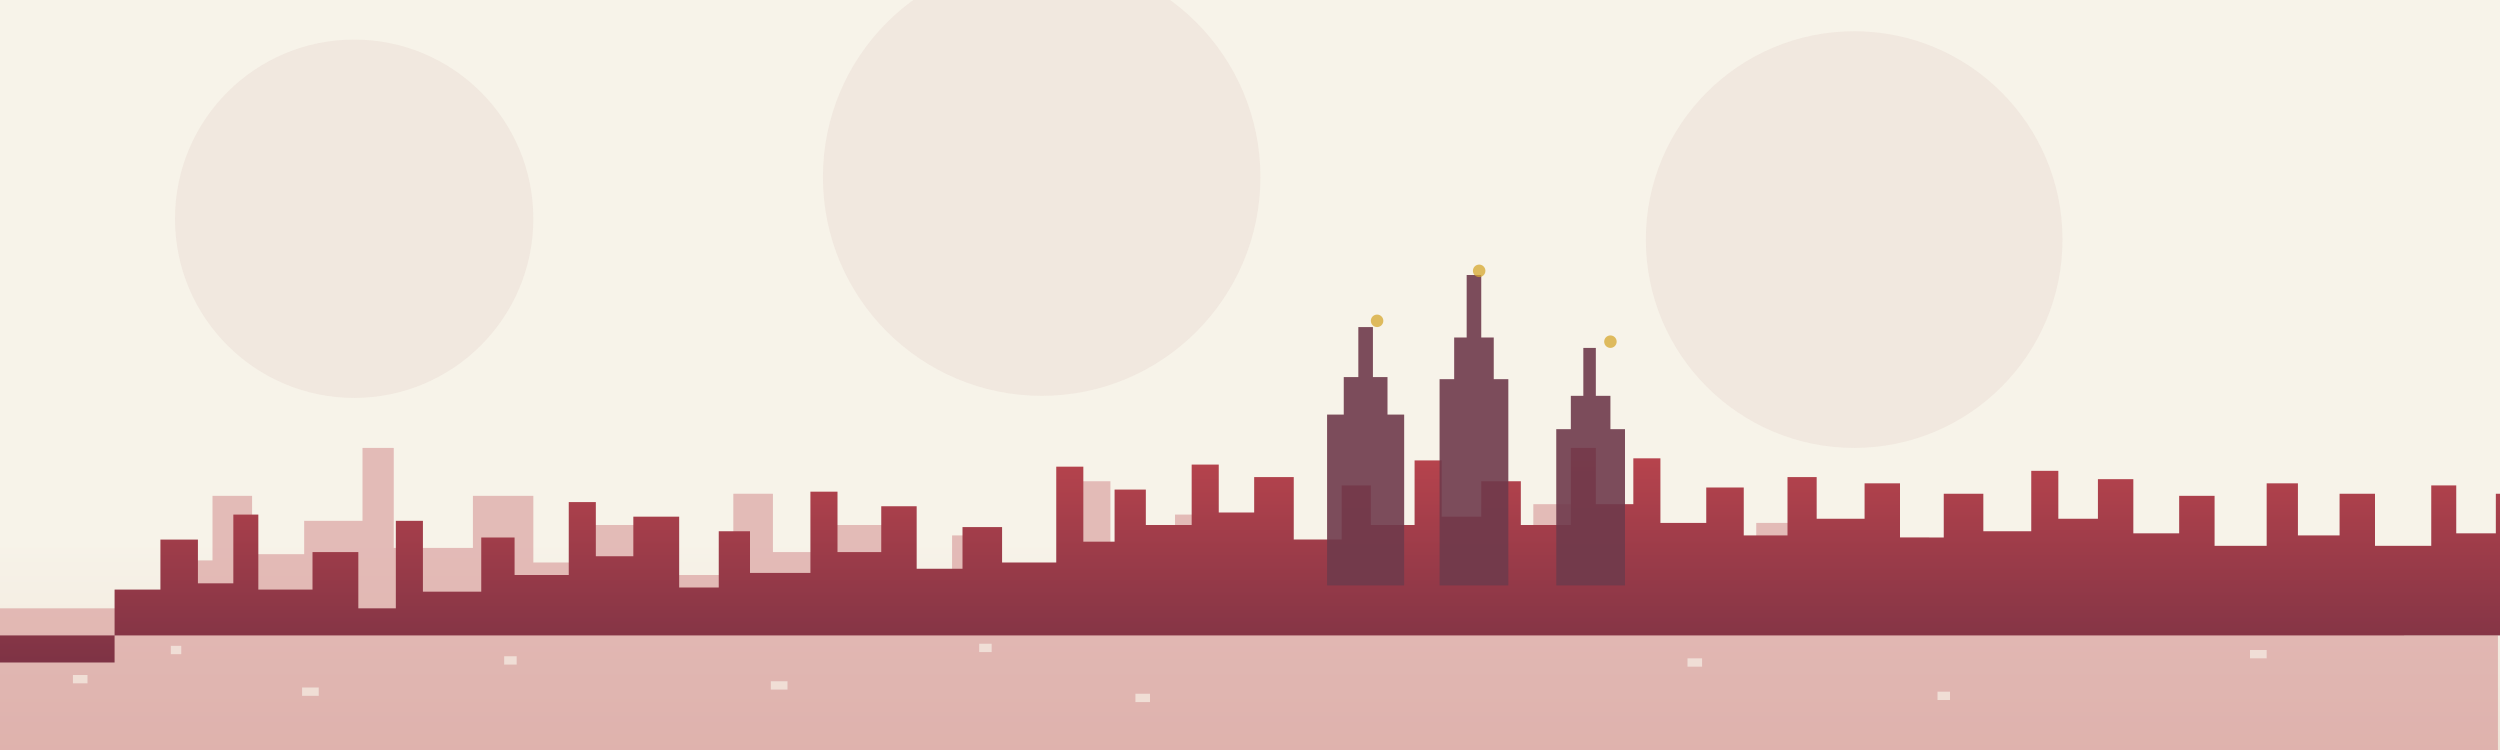
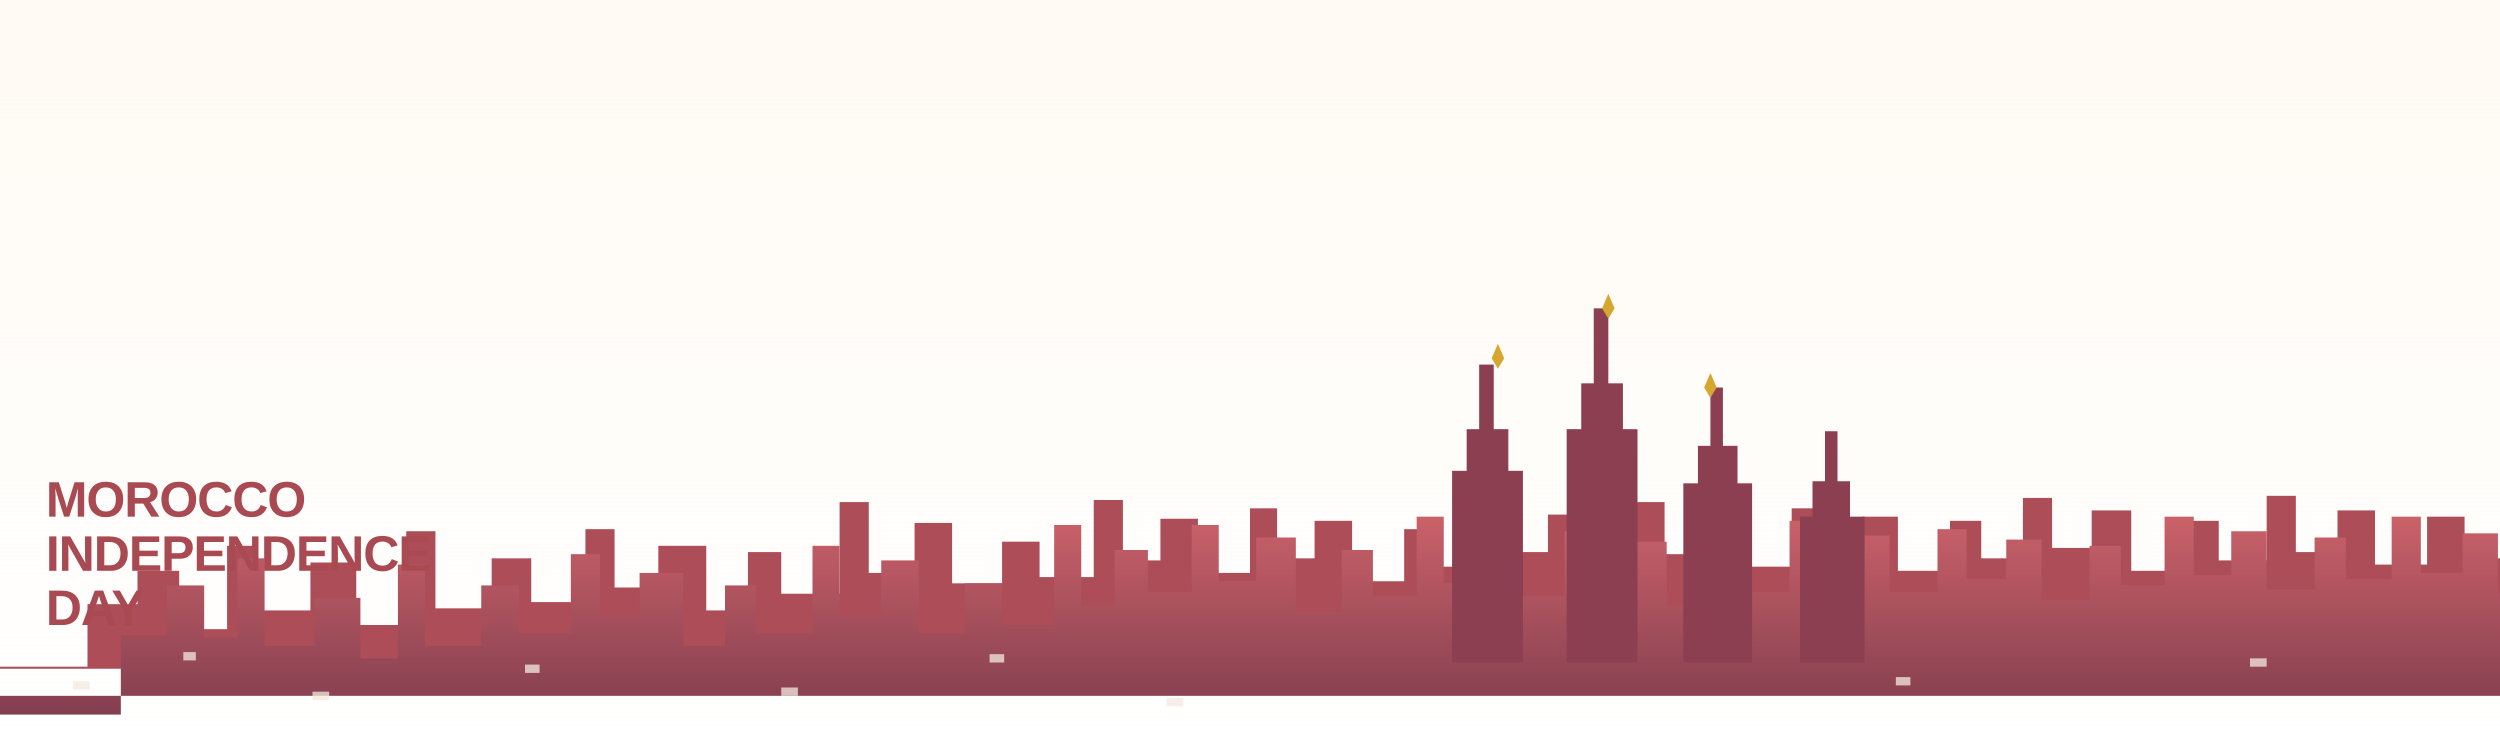
<svg xmlns="http://www.w3.org/2000/svg" viewBox="0 0 1200 360" preserveAspectRatio="none">
  <defs>
-     <linearGradient id="sky" x1="0" y1="0" x2="0" y2="1">
-       <stop offset="0" stop-color="#f7f3e9" />
-       <stop offset=".72" stop-color="#f7f3e9" />
-       <stop offset="1" stop-color="#efe4d7" />
+     <linearGradient id="city" x1="0" y1="0" x2="0" y2="1">
+       <stop offset="0" stop-color="#c95a62" />
+       <stop offset="1" stop-color="#7d3547" />
    </linearGradient>
-     <linearGradient id="city" x1="0" y1="0" x2="0" y2="1">
-       <stop offset="0" stop-color="#b9444d" />
-       <stop offset="1" stop-color="#7e3345" />
+     <linearGradient id="haze" x1="0" y1="0" x2="0" y2="1">
+       <stop offset="0" stop-color="#fff8ee" stop-opacity=".72" />
+       <stop offset="1" stop-color="#fff8ee" stop-opacity="0" />
    </linearGradient>
  </defs>
-   <rect width="1200" height="360" fill="url(#sky)" />
-   <g fill="#d6b5b0" opacity=".18">
-     <circle cx="170" cy="105" r="86" />
-     <circle cx="500" cy="85" r="105" />
-     <circle cx="890" cy="115" r="100" />
+   <rect width="1200" height="360" fill="url(#haze)" />
+   <g opacity=".95">
+     <path fill="#a84450" d="M0 320h42v-30h24v-16h20v28h23v-40h14v31h26v-23h22v30h24v-45h14v37h27v-24h19v21h26v-35h14v28h21v-20h23v31h20v-28h16v20h28v-44h14v34h22v-24h18v29h24v-20h18v17h26v-37h14v29h18v-20h18v26h25v-31h13v24h18v-18h18v29h25v-25h15v18h22v-34h13v27h19v-18h16v23h25v-29h15v25h18v-18h18v24h25v-28h14v22h20v-18h17v26h25v-24h15v18h20v-29h14v24h19v-18h19v29h26v-24h16v19h23v-31h14v27h20v-20h18v26h25v-23h18v20h25v-28h14v25h21v-20h17v25h25v-30h15v26h24v-18h17v26h25v-23h20v70H0z" />
+     <path fill="url(#city)" d="M0 343h58v-38h22v-24h18v25h16v-38h13v42h24v-23h22v29h18v-45h13v39h27v-29h18v23h25v-38h14v30h19v-21h21v35h20v-29h15v23h27v-42h13v34h20v-27h18v35h22v-24h18v20h25v-48h13v39h16v-27h16v20h21v-32h13v27h18v-21h19v36h22v-30h15v22h21v-38h13v32h19v-21h17v27h22v-31h13v25h19v-20h17v31h23v-27h14v20h22v-34h13v29h18v-22h17v27h23v-30h14v24h19v-19h17v29h23v-26h15v19h21v-33h14v28h18v-21h17v28h23v-25h15v20h22v-30h14v27h20v-19h17v29h25v-27h14v22h22v-34h13v29h19v-22h17v30h25v-26h16v21h22v-31h13v28h21v-21h18v27h25v-24h15v20h22v-29h14v27h23v-23h18v26h25v-30h15v26h23v-22h19v27h28v55H0z" />
  </g>
-   <path fill="#c86d73" opacity=".42" d="M0 292h80v-23h22v-31h19v28h25v-16h28v-35h15v48h38v-25h29v32h26v-18h34v24h36v-39h19v28h26v-13h31v31h29v-26h22v20h35v-46h19v38h31v-22h26v29h31v-17h24v30h31v-28h26v24h34v-43h20v34h32v-18h24v25h31v-32h24v27h30v-20h29v31h32v-17h25v26h38v-35h23v28h29v-19h25v25h31v-28h25v36h45v70H0z" />
-   <path fill="url(#city)" d="M0 318h55v-35h22v-24h18v21h17v-33h12v36h26v-18h22v27h18v-42h13v34h28v-26h16v18h26v-35h13v26h18v-19h22v34h19v-27h15v20h29v-39h13v29h21v-22h17v30h22v-20h19v17h26v-46h13v36h15v-25h15v17h22v-29h13v23h17v-17h19v30h23v-26h14v19h21v-31h13v27h19v-17h19v21h24v-37h12v27h18v-22h13v31h22v-17h18v23h21v-28h14v20h23v-17h17v26h21v-21h19v18h23v-29h13v23h19v-19h17v26h22v-18h17v24h25v-30h15v25h20v-20h17v25h27v-29h12v23h19v-19h18v31h23v-25h18v19h26v-34h14v28h19v-20h17v23h28v-18h18v31h28v-26h19v22h31v-32h15v27h24v-20h18v26h32v-24h22v60H0z" />
-   <g fill="#6f3a4b" opacity=".9">
-     <path d="M615 281h22v-82h8v-18h7v-24h7v24h7v18h8v82z" />
-     <path d="M670 281h21v-99h7v-20h6v-30h7v30h6v20h7v99z" />
-     <path d="M727 281h20v-75h7v-16h6v-23h6v23h7v16h7v75z" />
+   <g fill="#8b3f50">
+     <path d="M670 318h27v-92h7v-20h6v-31h7v31h7v20h7v92z" />
+     <path d="M726 318h26v-112h7v-22h6v-36h7v36h7v22h7v112z" />
+     <path d="M784 318h24v-86h7v-18h6v-28h6v28h7v18h7v86z" />
+     <path d="M842 318h22v-70h6v-17h6v-24h6v24h6v17h7v70z" />
  </g>
-   <g fill="#d6a72f" opacity=".75">
-     <circle cx="661" cy="154" r="3" />
-     <circle cx="710" cy="130" r="3" />
-     <circle cx="773" cy="164" r="3" />
+   <g fill="#d6a72f">
+     <path d="M716 172l3-7 3 7-3 5z" />
+     <path d="M769 148l3-7 3 7-3 5z" />
+     <path d="M818 186l3-7 3 7-3 5z" />
  </g>
-   <g fill="#f6efe6" opacity=".7">
-     <rect x="35" y="324" width="7" height="4" />
-     <rect x="82" y="310" width="5" height="4" />
-     <rect x="145" y="330" width="8" height="4" />
-     <rect x="242" y="315" width="6" height="4" />
-     <rect x="370" y="327" width="8" height="4" />
-     <rect x="470" y="309" width="6" height="4" />
-     <rect x="545" y="333" width="7" height="4" />
-     <rect x="810" y="316" width="7" height="4" />
-     <rect x="930" y="332" width="6" height="4" />
-     <rect x="1080" y="312" width="8" height="4" />
+   <g fill="#a94a52" font-family="Arial, Helvetica, sans-serif" font-weight="800">
+     <text x="22" y="248" font-size="24" letter-spacing="-.5">MOROCCO</text>
+     <text x="22" y="274" font-size="24" letter-spacing="-.5">INDEPENDENCE</text>
+     <text x="22" y="300" font-size="24" letter-spacing="-.5">DAY</text>
+   </g>
+   <g fill="#f4e9df" opacity=".75">
+     <rect x="35" y="327" width="8" height="4" />
+     <rect x="88" y="313" width="6" height="4" />
+     <rect x="150" y="332" width="8" height="4" />
+     <rect x="252" y="319" width="7" height="4" />
+     <rect x="375" y="330" width="8" height="4" />
+     <rect x="475" y="314" width="7" height="4" />
+     <rect x="560" y="335" width="8" height="4" />
+     <rect x="910" y="325" width="7" height="4" />
+     <rect x="1080" y="316" width="8" height="4" />
  </g>
</svg>
